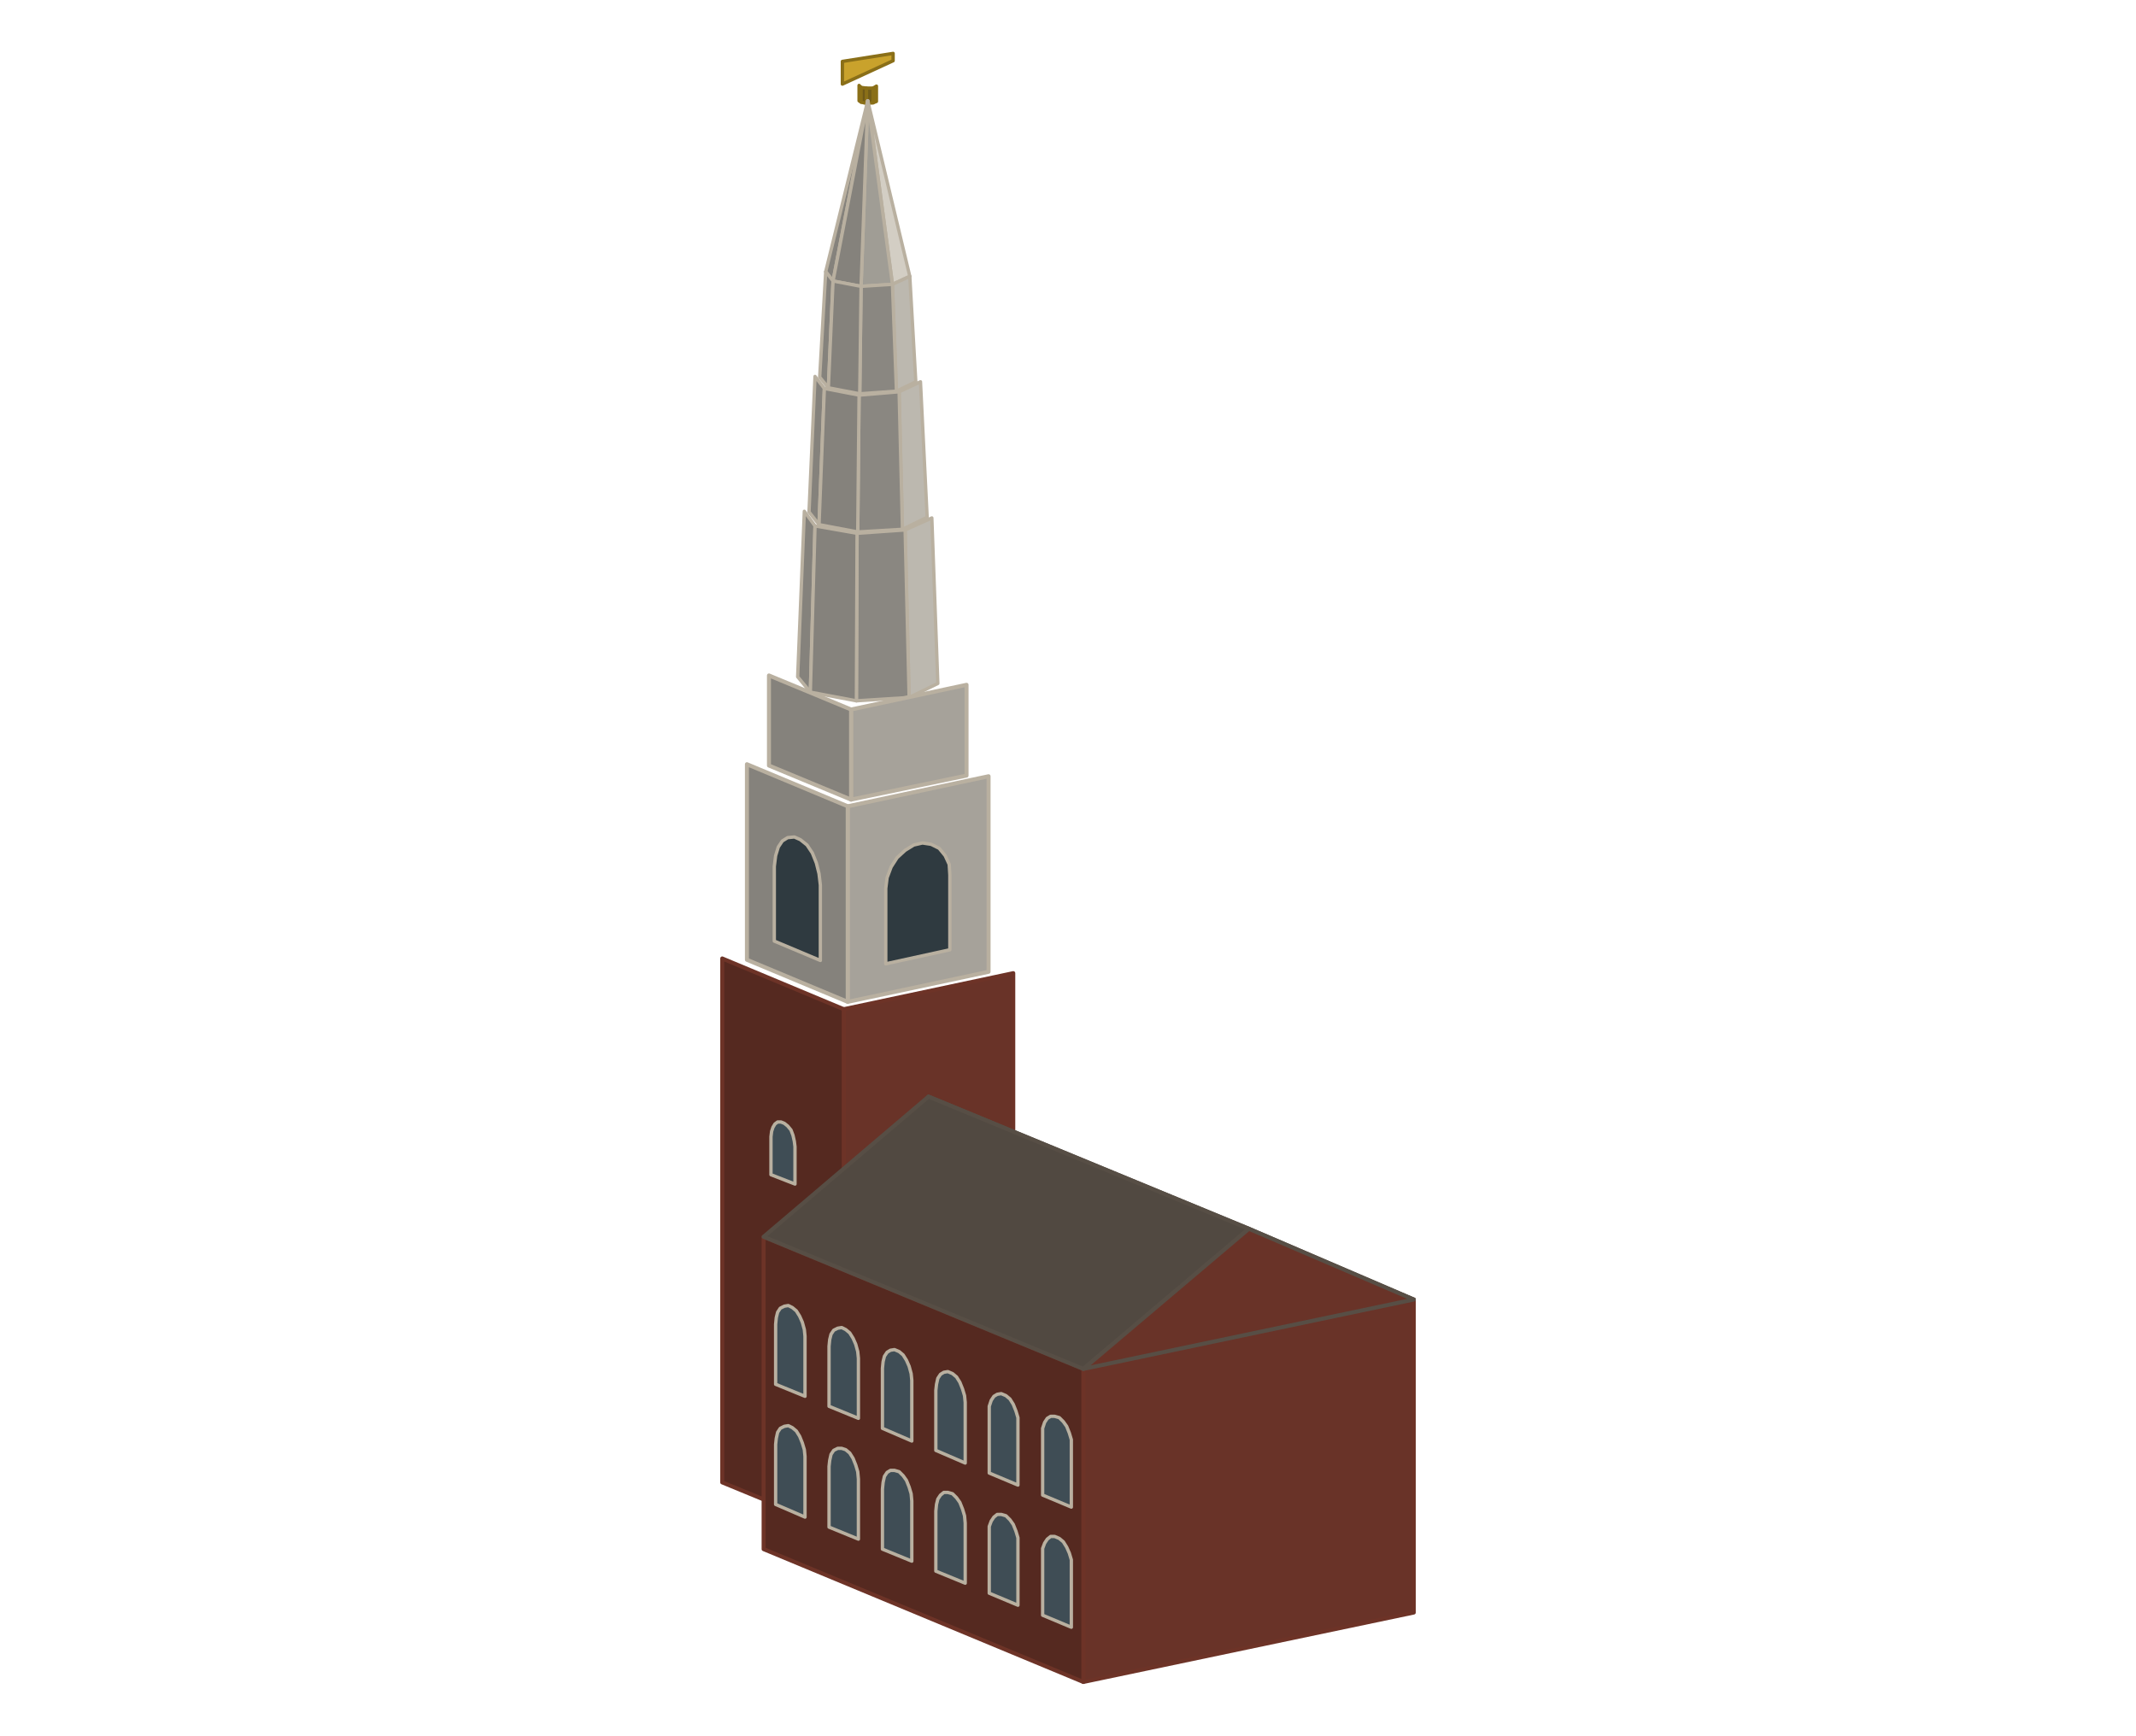
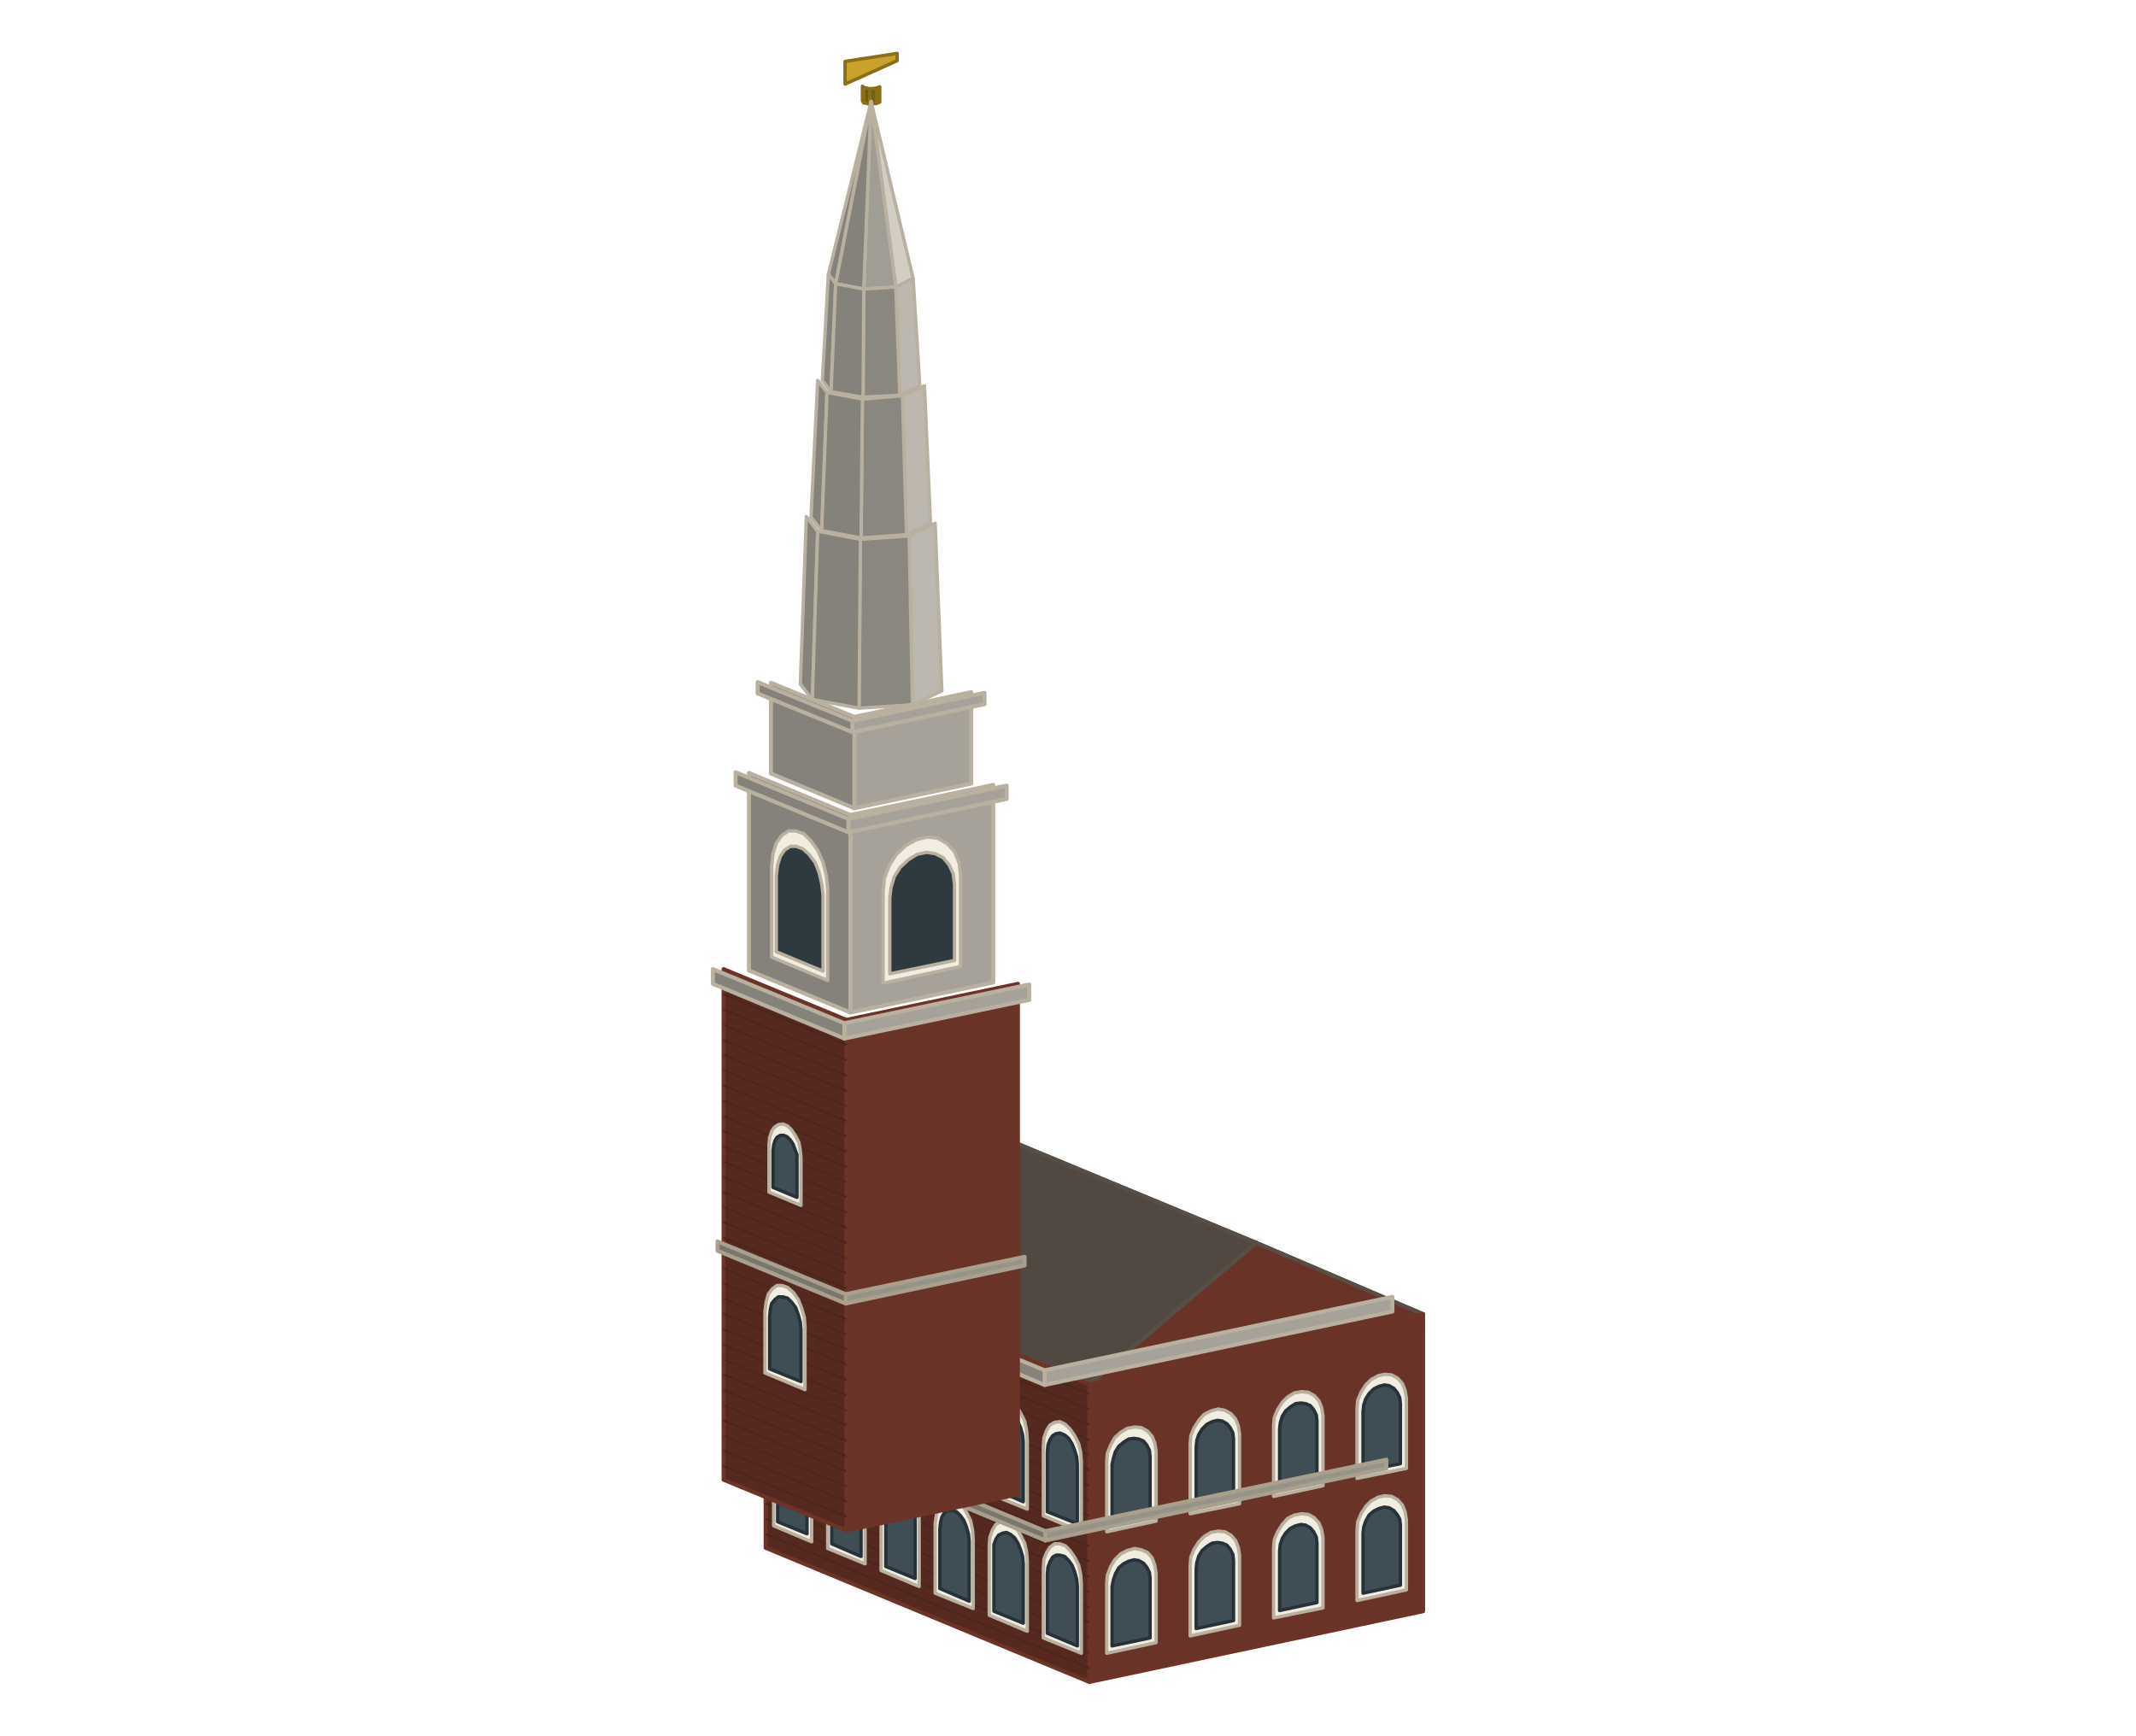
<svg xmlns="http://www.w3.org/2000/svg" viewBox="0 0 320 260" width="320" height="260" role="img">
-   <polygon points="129.0,15.3 128.7,15.1 128.7,12.8 129.0,13.1" fill="rgb(111,89,24)" stroke="#8a6f18" stroke-width="0.5" stroke-linejoin="round" />
-   <polygon points="131.3,15.2 130.8,15.4 130.8,13.2 131.3,12.9" fill="rgb(156,126,34)" stroke="#8a6f18" stroke-width="0.5" stroke-linejoin="round" />
-   <polygon points="130.8,15.4 129.8,15.5 129.8,13.2 130.8,13.2" fill="rgb(115,93,25)" stroke="#8a6f18" stroke-width="0.5" stroke-linejoin="round" />
-   <polygon points="129.8,15.5 129.0,15.3 129.0,13.1 129.8,13.2" fill="rgb(111,89,24)" stroke="#8a6f18" stroke-width="0.5" stroke-linejoin="round" />
-   <polygon points="124.8,42.1 123.7,40.7 130.0,15.1" fill="rgb(133,130,124)" stroke="#b9b0a0" stroke-width="0.5" stroke-linejoin="round" />
-   <polygon points="124.1,58.1 122.8,56.5 123.7,40.7 124.8,42.1" fill="rgb(133,130,124)" stroke="#b9b0a0" stroke-width="0.5" stroke-linejoin="round" />
-   <polygon points="136.3,41.4 133.7,42.6 130.0,15.1" fill="rgb(211,206,196)" stroke="#b9b0a0" stroke-width="0.5" stroke-linejoin="round" />
-   <polygon points="122.7,78.6 121.2,76.7 122.1,56.4 123.5,58.2" fill="rgb(133,130,124)" stroke="#b9b0a0" stroke-width="0.5" stroke-linejoin="round" />
-   <polygon points="137.2,57.2 134.3,58.6 133.7,42.6 136.3,41.4" fill="rgb(188,184,175)" stroke="#b9b0a0" stroke-width="0.5" stroke-linejoin="round" />
-   <polygon points="121.4,103.7 119.5,101.4 120.5,76.6 122.1,78.8" fill="rgb(133,130,124)" stroke="#b9b0a0" stroke-width="0.5" stroke-linejoin="round" />
-   <polygon points="133.7,42.6 129.0,42.9 130.0,15.1" fill="rgb(160,157,149)" stroke="#b9b0a0" stroke-width="0.5" stroke-linejoin="round" />
-   <polygon points="129.0,42.9 124.8,42.1 130.0,15.1" fill="rgb(133,130,124)" stroke="#b9b0a0" stroke-width="0.5" stroke-linejoin="round" />
-   <polygon points="134.3,58.6 128.8,59.0 129.0,42.9 133.7,42.6" fill="rgb(138,135,129)" stroke="#b9b0a0" stroke-width="0.5" stroke-linejoin="round" />
-   <polygon points="128.8,59.0 124.1,58.1 124.8,42.1 129.0,42.9" fill="rgb(133,130,124)" stroke="#b9b0a0" stroke-width="0.5" stroke-linejoin="round" />
-   <polygon points="138.9,77.5 135.2,79.3 134.7,58.7 137.9,57.2" fill="rgb(188,184,175)" stroke="#b9b0a0" stroke-width="0.5" stroke-linejoin="round" />
-   <polygon points="140.5,102.4 136.2,104.5 135.6,79.4 139.6,77.6" fill="rgb(188,184,175)" stroke="#b9b0a0" stroke-width="0.5" stroke-linejoin="round" />
-   <polygon points="135.2,79.3 128.5,79.7 128.7,59.2 134.7,58.7" fill="rgb(138,135,129)" stroke="#b9b0a0" stroke-width="0.5" stroke-linejoin="round" />
-   <polygon points="128.5,79.7 122.7,78.6 123.5,58.2 128.7,59.2" fill="rgb(133,130,124)" stroke="#b9b0a0" stroke-width="0.5" stroke-linejoin="round" />
-   <polygon points="136.2,104.5 128.3,105.0 128.4,79.9 135.6,79.4" fill="rgb(138,135,129)" stroke="#b9b0a0" stroke-width="0.5" stroke-linejoin="round" />
-   <polygon points="128.3,105.0 121.4,103.7 122.1,78.8 128.4,79.9" fill="rgb(133,130,124)" stroke="#b9b0a0" stroke-width="0.5" stroke-linejoin="round" />
-   <polygon points="144.8,116.2 127.5,119.8 127.5,106.3 144.8,102.6" fill="rgb(166,162,154)" stroke="#b9b0a0" stroke-width="0.6" stroke-linejoin="round" />
-   <polygon points="127.5,119.8 115.2,114.7 115.2,101.2 127.5,106.3" fill="rgb(133,130,124)" stroke="#b9b0a0" stroke-width="0.6" stroke-linejoin="round" />
-   <polygon points="148.1,145.6 127.0,150.1 127.0,120.8 148.1,116.3" fill="rgb(166,162,154)" stroke="#b9b0a0" stroke-width="0.6" stroke-linejoin="round" />
-   <polygon points="127.0,150.1 111.9,143.8 111.9,114.5 127.0,120.8" fill="rgb(133,130,124)" stroke="#b9b0a0" stroke-width="0.6" stroke-linejoin="round" />
-   <polygon points="132.7,144.4 132.7,133.1 132.7,133.1 132.9,131.5 133.5,129.9 134.4,128.5 135.6,127.4 136.9,126.6 138.2,126.3 139.5,126.5 140.7,127.1 141.6,128.2 142.2,129.5 142.3,131.1 142.3,142.3" fill="#2f3a40" stroke="#b9b0a0" stroke-width="0.5" stroke-linejoin="round" />
-   <polygon points="116.0,141.0 116.0,129.8 116.0,129.8 116.2,128.2 116.6,126.9 117.2,126.0 118.0,125.5 119.0,125.4 119.9,125.8 120.9,126.6 121.7,127.8 122.3,129.3 122.7,130.9 122.9,132.6 122.9,143.9" fill="#2f3a40" stroke="#b9b0a0" stroke-width="0.5" stroke-linejoin="round" />
-   <polygon points="151.8,224.2 126.4,229.6 126.4,151.2 151.8,145.8" fill="rgb(105,51,40)" stroke="#6d3327" stroke-width="0.6" stroke-linejoin="round" />
-   <polygon points="126.4,229.6 108.2,222.1 108.2,143.6 126.4,151.2" fill="rgb(85,41,32)" stroke="#6d3327" stroke-width="0.6" stroke-linejoin="round" />
-   <polygon points="115.0,202.8 115.0,194.9 115.0,194.9 115.1,193.9 115.3,193.0 115.8,192.3 116.3,192.0 117.0,191.9 117.6,192.2 118.3,192.8 118.8,193.6 119.2,194.6 119.5,195.7 119.6,196.8 119.6,204.7" fill="#3f4d55" stroke="#b9b0a0" stroke-width="0.5" stroke-linejoin="round" />
-   <polygon points="115.5,176.0 115.5,170.3 115.5,170.3 115.6,169.5 115.8,168.9 116.1,168.4 116.5,168.1 117.0,168.1 117.5,168.3 118.0,168.7 118.5,169.3 118.8,170.1 119.0,171.0 119.1,171.8 119.1,177.4" fill="#3f4d55" stroke="#b9b0a0" stroke-width="0.5" stroke-linejoin="round" />
-   <polygon points="211.8,194.7 163.8,174.8 139.1,164.3 187.1,184.1" fill="rgb(114,103,92)" stroke="#574e45" stroke-width="0.6" stroke-linejoin="round" />
-   <polygon points="211.8,241.6 162.3,252.0 162.3,205.1 211.8,194.7" fill="rgb(105,51,40)" stroke="#6d3327" stroke-width="0.6" stroke-linejoin="round" />
-   <polygon points="162.3,252.0 114.4,232.1 114.4,185.3 162.3,205.1" fill="rgb(85,41,32)" stroke="#6d3327" stroke-width="0.6" stroke-linejoin="round" />
-   <polygon points="114.4,185.3 162.3,205.1 187.1,184.1 139.1,164.3" fill="rgb(81,73,65)" stroke="#574e45" stroke-width="0.6" stroke-linejoin="round" />
-   <polygon points="162.3,205.1 211.8,194.7 187.1,184.1" fill="rgb(105,51,40)" stroke="#574e45" stroke-width="0.6" stroke-linejoin="round" />
-   <polygon points="116.2,225.4 116.2,216.4 116.2,216.4 116.3,215.5 116.5,214.6 116.9,214.0 117.5,213.7 118.1,213.6 118.7,213.9 119.3,214.4 119.8,215.2 120.2,216.2 120.5,217.2 120.6,218.2 120.6,227.3" fill="#3f4d55" stroke="#b9b0a0" stroke-width="0.5" stroke-linejoin="round" />
-   <polygon points="116.2,207.4 116.2,198.4 116.2,198.4 116.3,197.4 116.5,196.6 116.9,196.0 117.5,195.7 118.1,195.6 118.7,195.9 119.3,196.4 119.8,197.2 120.2,198.1 120.5,199.2 120.6,200.2 120.6,209.2" fill="#3f4d55" stroke="#b9b0a0" stroke-width="0.5" stroke-linejoin="round" />
-   <polygon points="124.2,228.8 124.2,219.7 124.2,219.7 124.3,218.8 124.5,217.9 124.9,217.3 125.5,217.0 126.1,217.0 126.7,217.2 127.3,217.7 127.8,218.5 128.2,219.5 128.5,220.5 128.6,221.6 128.6,230.6" fill="#3f4d55" stroke="#b9b0a0" stroke-width="0.5" stroke-linejoin="round" />
-   <polygon points="124.2,210.7 124.2,201.7 124.2,201.7 124.3,200.7 124.5,199.9 124.9,199.3 125.5,199.0 126.1,198.9 126.7,199.2 127.3,199.7 127.8,200.5 128.2,201.4 128.5,202.5 128.6,203.5 128.6,212.5" fill="#3f4d55" stroke="#b9b0a0" stroke-width="0.5" stroke-linejoin="round" />
-   <polygon points="132.2,232.1 132.2,223.1 132.2,223.1 132.3,222.1 132.5,221.2 132.9,220.6 133.4,220.3 134.0,220.3 134.7,220.5 135.3,221.1 135.8,221.8 136.2,222.8 136.5,223.8 136.6,224.9 136.6,233.9" fill="#3f4d55" stroke="#b9b0a0" stroke-width="0.5" stroke-linejoin="round" />
-   <polygon points="132.2,214.0 132.2,205.0 132.2,205.0 132.3,204.0 132.5,203.2 132.9,202.6 133.4,202.3 134.0,202.2 134.7,202.5 135.3,203.0 135.8,203.8 136.2,204.7 136.5,205.8 136.6,206.8 136.6,215.9" fill="#3f4d55" stroke="#b9b0a0" stroke-width="0.5" stroke-linejoin="round" />
-   <polygon points="140.2,235.4 140.2,226.4 140.2,226.4 140.3,225.4 140.5,224.6 140.9,224.0 141.4,223.6 142.0,223.6 142.7,223.8 143.3,224.4 143.8,225.1 144.2,226.1 144.5,227.1 144.6,228.2 144.6,237.2" fill="#3f4d55" stroke="#b9b0a0" stroke-width="0.5" stroke-linejoin="round" />
-   <polygon points="140.2,217.3 140.2,208.3 140.2,208.3 140.3,207.4 140.5,206.5 140.9,205.9 141.4,205.6 142.0,205.5 142.7,205.8 143.3,206.3 143.8,207.1 144.2,208.1 144.5,209.1 144.6,210.1 144.6,219.2" fill="#3f4d55" stroke="#b9b0a0" stroke-width="0.5" stroke-linejoin="round" />
-   <polygon points="148.2,238.7 148.2,229.7 148.2,229.7 148.2,228.7 148.5,227.9 148.9,227.3 149.4,226.9 150.0,226.9 150.7,227.1 151.3,227.7 151.8,228.4 152.2,229.4 152.5,230.4 152.5,231.5 152.5,240.5" fill="#3f4d55" stroke="#b9b0a0" stroke-width="0.5" stroke-linejoin="round" />
-   <polygon points="148.2,220.7 148.2,211.6 148.2,211.6 148.2,210.7 148.5,209.8 148.9,209.2 149.4,208.9 150.0,208.8 150.7,209.1 151.3,209.6 151.8,210.4 152.2,211.4 152.5,212.4 152.5,213.5 152.5,222.5" fill="#3f4d55" stroke="#b9b0a0" stroke-width="0.5" stroke-linejoin="round" />
-   <polygon points="156.2,242.0 156.2,233.0 156.2,233.0 156.2,232.0 156.5,231.2 156.9,230.6 157.4,230.2 158.0,230.2 158.7,230.5 159.3,231.0 159.8,231.8 160.2,232.7 160.5,233.7 160.5,234.8 160.5,243.8" fill="#3f4d55" stroke="#b9b0a0" stroke-width="0.5" stroke-linejoin="round" />
-   <polygon points="156.2,224.0 156.2,215.0 156.2,215.0 156.2,214.0 156.5,213.1 156.9,212.5 157.4,212.2 158.0,212.2 158.7,212.4 159.3,213.0 159.8,213.7 160.2,214.7 160.5,215.7 160.5,216.8 160.5,225.8" fill="#3f4d55" stroke="#b9b0a0" stroke-width="0.5" stroke-linejoin="round" />
-   <polygon points="126.2,12.6 133.8,9.1 133.8,8.0 126.2,9.2" fill="#c9a22c" stroke="#8a6f18" stroke-width="0.5" stroke-linejoin="round" />
+   <polygon points="129.4,15.4 129.2,15.1 129.2,12.9 129.4,13.1" fill="rgb(111,89,24)" stroke="#8a6f18" stroke-width="0.5" stroke-linejoin="round" />
+   <polygon points="131.8,15.3 131.3,15.5 131.3,13.2 131.8,13.0" fill="rgb(156,126,34)" stroke="#8a6f18" stroke-width="0.5" stroke-linejoin="round" />
+   <polygon points="131.3,15.5 130.3,15.6 130.3,13.3 131.3,13.2" fill="rgb(115,93,25)" stroke="#8a6f18" stroke-width="0.5" stroke-linejoin="round" />
+   <polygon points="130.3,15.6 129.4,15.4 129.4,13.1 130.3,13.3" fill="rgb(111,89,24)" stroke="#8a6f18" stroke-width="0.5" stroke-linejoin="round" />
+   <polygon points="125.2,42.5 124.1,41.1 130.5,15.2" fill="rgb(133,130,124)" stroke="#b9b0a0" stroke-width="0.5" stroke-linejoin="round" />
+   <polygon points="124.5,58.7 123.2,57.0 124.1,41.1 125.2,42.5" fill="rgb(133,130,124)" stroke="#b9b0a0" stroke-width="0.5" stroke-linejoin="round" />
+   <polygon points="136.8,41.7 134.2,43.0 130.5,15.2" fill="rgb(211,206,196)" stroke="#b9b0a0" stroke-width="0.5" stroke-linejoin="round" />
+   <polygon points="123.1,79.5 121.5,77.5 122.5,57.0 123.9,58.8" fill="rgb(133,130,124)" stroke="#b9b0a0" stroke-width="0.5" stroke-linejoin="round" />
+   <polygon points="137.8,57.8 134.8,59.2 134.2,43.0 136.8,41.7" fill="rgb(188,184,175)" stroke="#b9b0a0" stroke-width="0.5" stroke-linejoin="round" />
+   <polygon points="121.7,104.8 119.9,102.5 120.8,77.4 122.5,79.6" fill="rgb(133,130,124)" stroke="#b9b0a0" stroke-width="0.5" stroke-linejoin="round" />
+   <polygon points="134.2,43.0 129.4,43.3 130.5,15.2" fill="rgb(160,157,149)" stroke="#b9b0a0" stroke-width="0.5" stroke-linejoin="round" />
+   <polygon points="129.4,43.3 125.2,42.5 130.5,15.2" fill="rgb(133,130,124)" stroke="#b9b0a0" stroke-width="0.5" stroke-linejoin="round" />
+   <polygon points="134.8,59.2 129.3,59.5 129.4,43.3 134.2,43.0" fill="rgb(138,135,129)" stroke="#b9b0a0" stroke-width="0.5" stroke-linejoin="round" />
+   <polygon points="129.3,59.5 124.5,58.7 125.2,42.5 129.4,43.3" fill="rgb(133,130,124)" stroke="#b9b0a0" stroke-width="0.5" stroke-linejoin="round" />
+   <polygon points="139.4,78.4 135.8,80.1 135.2,59.3 138.5,57.8" fill="rgb(188,184,175)" stroke="#b9b0a0" stroke-width="0.5" stroke-linejoin="round" />
+   <polygon points="141.1,103.5 136.7,105.6 136.2,80.3 140.1,78.4" fill="rgb(188,184,175)" stroke="#b9b0a0" stroke-width="0.5" stroke-linejoin="round" />
+   <polygon points="135.8,80.1 129.0,80.6 129.2,59.8 135.2,59.3" fill="rgb(138,135,129)" stroke="#b9b0a0" stroke-width="0.5" stroke-linejoin="round" />
+   <polygon points="129.0,80.6 123.1,79.5 123.9,58.8 129.2,59.8" fill="rgb(133,130,124)" stroke="#b9b0a0" stroke-width="0.5" stroke-linejoin="round" />
+   <polygon points="136.7,105.6 128.7,106.1 128.9,80.8 136.2,80.3" fill="rgb(138,135,129)" stroke="#b9b0a0" stroke-width="0.5" stroke-linejoin="round" />
+   <polygon points="128.7,106.1 121.7,104.8 122.5,79.6 128.9,80.8" fill="rgb(133,130,124)" stroke="#b9b0a0" stroke-width="0.5" stroke-linejoin="round" />
+   <polygon points="213.2,196.9 164.7,176.8 139.7,166.1 188.2,186.2" fill="rgb(114,103,92)" stroke="#574e45" stroke-width="0.6" stroke-linejoin="round" />
+   <polygon points="114.7,187.3 163.2,207.4 188.2,186.2 139.7,166.1" fill="rgb(81,73,65)" stroke="#574e45" stroke-width="0.6" stroke-linejoin="round" />
+   <polygon points="163.2,207.4 213.2,196.9 188.2,186.2" fill="rgb(105,51,40)" stroke="#574e45" stroke-width="0.6" stroke-linejoin="round" />
+   <polygon points="213.2,241.4 163.2,252.0 163.2,207.4 213.2,196.9" fill="rgb(105,51,40)" stroke="#6d3327" stroke-width="0.6" stroke-linejoin="round" />
+   <polygon points="163.2,252.0 114.7,231.9 114.7,187.3 163.2,207.4" fill="rgb(85,41,32)" stroke="#6d3327" stroke-width="0.6" stroke-linejoin="round" />
+   <polygon points="114.7,230.0 163.2,250.1 163.2,249.8 114.7,229.7" fill="rgb(75,36,26)" stroke-linejoin="round" />
+   <polygon points="114.7,227.7 163.2,247.8 163.2,247.5 114.7,227.4" fill="rgb(75,36,26)" stroke-linejoin="round" />
+   <polygon points="114.7,225.4 163.2,245.5 163.2,245.2 114.7,225.1" fill="rgb(75,36,26)" stroke-linejoin="round" />
+   <polygon points="114.7,223.1 163.2,243.2 163.2,242.9 114.7,222.8" fill="rgb(75,36,26)" stroke-linejoin="round" />
+   <polygon points="114.7,220.8 163.2,240.9 163.2,240.7 114.7,220.6" fill="rgb(75,36,26)" stroke-linejoin="round" />
+   <polygon points="114.7,218.6 163.2,238.7 163.2,238.4 114.7,218.3" fill="rgb(75,36,26)" stroke-linejoin="round" />
+   <polygon points="114.7,216.3 163.2,236.4 163.2,236.1 114.7,216.0" fill="rgb(75,36,26)" stroke-linejoin="round" />
+   <polygon points="114.7,214.0 163.2,234.1 163.2,233.8 114.7,213.7" fill="rgb(75,36,26)" stroke-linejoin="round" />
+   <polygon points="114.7,211.7 163.2,231.8 163.2,231.5 114.7,211.4" fill="rgb(75,36,26)" stroke-linejoin="round" />
+   <polygon points="114.7,209.4 163.2,229.5 163.2,229.3 114.7,209.2" fill="rgb(75,36,26)" stroke-linejoin="round" />
+   <polygon points="114.7,207.2 163.2,227.3 163.2,227.0 114.7,206.9" fill="rgb(75,36,26)" stroke-linejoin="round" />
+   <polygon points="114.7,204.9 163.2,225.0 163.2,224.7 114.7,204.6" fill="rgb(75,36,26)" stroke-linejoin="round" />
+   <polygon points="114.7,202.6 163.2,222.7 163.2,222.4 114.7,202.3" fill="rgb(75,36,26)" stroke-linejoin="round" />
+   <polygon points="114.7,200.3 163.2,220.4 163.2,220.1 114.7,200.0" fill="rgb(75,36,26)" stroke-linejoin="round" />
+   <polygon points="114.7,198.0 163.2,218.1 163.2,217.9 114.7,197.8" fill="rgb(75,36,26)" stroke-linejoin="round" />
+   <polygon points="114.7,195.8 163.2,215.9 163.2,215.6 114.7,195.5" fill="rgb(75,36,26)" stroke-linejoin="round" />
+   <polygon points="114.7,193.5 163.2,213.6 163.2,213.3 114.7,193.2" fill="rgb(75,36,26)" stroke-linejoin="round" />
+   <polygon points="114.7,191.2 163.2,211.3 163.2,211.0 114.7,190.9" fill="rgb(75,36,26)" stroke-linejoin="round" />
+   <polygon points="114.7,188.9 163.2,209.0 163.2,208.7 114.7,188.6" fill="rgb(75,36,26)" stroke-linejoin="round" />
+   <polygon points="165.8,247.7 165.8,237.2 165.8,237.2 165.9,236.0 166.4,234.7 167.0,233.7 167.9,232.8 168.9,232.3 170.0,232.0 171.0,232.2 171.9,232.6 172.6,233.4 173.0,234.5 173.2,235.7 173.2,246.1" fill="#f2ede1" stroke="#b9b0a0" stroke-width="0.5" stroke-linejoin="round" />
+   <polygon points="165.8,229.5 165.8,219.0 165.8,219.0 165.9,217.7 166.4,216.5 167.0,215.4 167.9,214.6 168.9,214.0 170.0,213.8 171.0,213.9 171.9,214.4 172.6,215.2 173.0,216.2 173.2,217.4 173.2,227.9" fill="#f2ede1" stroke="#b9b0a0" stroke-width="0.5" stroke-linejoin="round" />
+   <polygon points="178.3,245.1 178.3,234.6 178.3,234.6 178.4,233.3 178.9,232.1 179.6,231.0 180.4,230.2 181.4,229.6 182.5,229.4 183.5,229.5 184.4,230.0 185.1,230.8 185.5,231.8 185.7,233.0 185.7,243.5" fill="#f2ede1" stroke="#b9b0a0" stroke-width="0.5" stroke-linejoin="round" />
+   <polygon points="178.3,226.8 178.3,216.3 178.3,216.3 178.4,215.1 178.9,213.9 179.6,212.8 180.4,211.9 181.4,211.4 182.5,211.1 183.5,211.3 184.4,211.8 185.1,212.6 185.5,213.6 185.7,214.8 185.7,225.3" fill="#f2ede1" stroke="#b9b0a0" stroke-width="0.5" stroke-linejoin="round" />
+   <polygon points="190.8,242.4 190.8,231.9 190.8,231.9 190.9,230.7 191.4,229.5 192.1,228.4 192.9,227.5 193.9,227.0 195.0,226.8 196.0,226.9 196.9,227.4 197.6,228.2 198.0,229.2 198.2,230.4 198.2,240.9" fill="#f2ede1" stroke="#b9b0a0" stroke-width="0.5" stroke-linejoin="round" />
+   <polygon points="190.8,224.2 190.8,213.7 190.8,213.7 190.9,212.4 191.4,211.2 192.1,210.1 192.9,209.3 193.9,208.7 195.0,208.5 196.0,208.6 196.9,209.1 197.6,209.9 198.0,210.9 198.2,212.1 198.2,222.6" fill="#f2ede1" stroke="#b9b0a0" stroke-width="0.5" stroke-linejoin="round" />
+   <polygon points="203.3,239.8 203.3,229.3 203.3,229.3 203.4,228.0 203.9,226.8 204.6,225.7 205.4,224.9 206.5,224.3 207.5,224.1 208.5,224.2 209.4,224.7 210.1,225.5 210.5,226.5 210.7,227.7 210.7,238.2" fill="#f2ede1" stroke="#b9b0a0" stroke-width="0.5" stroke-linejoin="round" />
+   <polygon points="203.3,221.5 203.3,211.0 203.3,211.0 203.4,209.8 203.9,208.6 204.6,207.5 205.4,206.7 206.5,206.1 207.5,205.9 208.5,206.0 209.4,206.5 210.1,207.3 210.5,208.3 210.7,209.5 210.7,220.0" fill="#f2ede1" stroke="#b9b0a0" stroke-width="0.5" stroke-linejoin="round" />
+   <polygon points="166.6,246.6 166.6,237.7 166.6,237.7 166.8,236.7 167.1,235.8 167.6,234.9 168.3,234.3 169.1,233.9 169.9,233.7 170.6,233.8 171.3,234.2 171.8,234.8 172.2,235.6 172.3,236.5 172.3,245.4" fill="#3f4d55" stroke="#26313a" stroke-width="0.5" stroke-linejoin="round" />
+   <polygon points="166.6,228.4 166.6,219.4 166.6,219.4 166.8,218.5 167.1,217.5 167.6,216.7 168.3,216.1 169.1,215.6 169.9,215.5 170.6,215.6 171.3,215.9 171.8,216.5 172.2,217.3 172.3,218.2 172.3,227.2" fill="#3f4d55" stroke="#26313a" stroke-width="0.5" stroke-linejoin="round" />
+   <polygon points="179.2,244.0 179.2,235.0 179.2,235.0 179.3,234.1 179.6,233.1 180.1,232.3 180.8,231.7 181.6,231.2 182.4,231.1 183.1,231.2 183.8,231.5 184.3,232.1 184.7,232.9 184.8,233.8 184.8,242.8" fill="#3f4d55" stroke="#26313a" stroke-width="0.5" stroke-linejoin="round" />
+   <polygon points="179.2,225.7 179.2,216.8 179.2,216.8 179.3,215.8 179.6,214.9 180.1,214.1 180.8,213.4 181.6,213.0 182.4,212.8 183.1,212.9 183.8,213.3 184.3,213.9 184.7,214.7 184.8,215.6 184.8,224.5" fill="#3f4d55" stroke="#26313a" stroke-width="0.5" stroke-linejoin="round" />
+   <polygon points="191.7,241.3 191.7,232.4 191.7,232.4 191.8,231.4 192.1,230.5 192.6,229.7 193.3,229.0 194.1,228.6 194.9,228.4 195.6,228.5 196.3,228.9 196.8,229.5 197.2,230.3 197.3,231.2 197.3,240.1" fill="#3f4d55" stroke="#26313a" stroke-width="0.5" stroke-linejoin="round" />
+   <polygon points="191.7,223.1 191.7,214.1 191.7,214.1 191.8,213.2 192.1,212.2 192.6,211.4 193.3,210.8 194.1,210.3 194.9,210.2 195.6,210.3 196.3,210.6 196.8,211.2 197.2,212.0 197.3,212.9 197.3,221.9" fill="#3f4d55" stroke="#26313a" stroke-width="0.5" stroke-linejoin="round" />
+   <polygon points="204.2,238.7 204.2,229.7 204.2,229.7 204.3,228.8 204.6,227.9 205.1,227.0 205.8,226.4 206.6,226.0 207.4,225.8 208.1,225.9 208.8,226.3 209.3,226.9 209.7,227.6 209.8,228.5 209.8,237.5" fill="#3f4d55" stroke="#26313a" stroke-width="0.5" stroke-linejoin="round" />
+   <polygon points="204.2,220.4 204.2,211.5 204.2,211.5 204.3,210.5 204.6,209.6 205.1,208.8 205.8,208.1 206.6,207.7 207.4,207.5 208.1,207.6 208.8,208.0 209.3,208.6 209.7,209.4 209.8,210.3 209.8,219.3" fill="#3f4d55" stroke="#26313a" stroke-width="0.5" stroke-linejoin="round" />
+   <polygon points="115.9,228.6 115.9,218.2 115.9,218.2 116.0,216.9 116.3,215.8 116.9,215.0 117.5,214.6 118.3,214.5 119.1,214.9 119.9,215.6 120.6,216.6 121.1,217.8 121.4,219.1 121.6,220.5 121.6,231.0" fill="#f2ede1" stroke="#b9b0a0" stroke-width="0.5" stroke-linejoin="round" />
+   <polygon points="115.9,210.4 115.9,199.9 115.9,199.9 116.0,198.6 116.3,197.6 116.9,196.8 117.5,196.3 118.3,196.3 119.1,196.6 119.9,197.3 120.6,198.3 121.1,199.5 121.4,200.9 121.6,202.3 121.6,212.8" fill="#f2ede1" stroke="#b9b0a0" stroke-width="0.5" stroke-linejoin="round" />
+   <polygon points="124.0,232.0 124.0,221.5 124.0,221.5 124.1,220.2 124.4,219.2 124.9,218.4 125.6,217.9 126.4,217.9 127.2,218.2 128.0,218.9 128.7,219.9 129.2,221.1 129.5,222.5 129.6,223.9 129.6,234.3" fill="#f2ede1" stroke="#b9b0a0" stroke-width="0.5" stroke-linejoin="round" />
+   <polygon points="124.0,213.7 124.0,203.3 124.0,203.3 124.1,202.0 124.4,200.9 124.9,200.1 125.6,199.7 126.4,199.6 127.2,200.0 128.0,200.7 128.7,201.7 129.2,202.9 129.5,204.2 129.6,205.6 129.6,216.1" fill="#f2ede1" stroke="#b9b0a0" stroke-width="0.5" stroke-linejoin="round" />
+   <polygon points="132.0,235.3 132.0,224.9 132.0,224.9 132.2,223.6 132.5,222.5 133.0,221.7 133.7,221.3 134.5,221.2 135.3,221.6 136.1,222.3 136.8,223.3 137.3,224.5 137.6,225.8 137.7,227.2 137.7,237.7" fill="#f2ede1" stroke="#b9b0a0" stroke-width="0.5" stroke-linejoin="round" />
+   <polygon points="132.0,217.1 132.0,206.6 132.0,206.6 132.2,205.3 132.5,204.3 133.0,203.5 133.7,203.0 134.5,203.0 135.3,203.3 136.1,204.0 136.8,205.0 137.3,206.2 137.6,207.6 137.7,209.0 137.7,219.5" fill="#f2ede1" stroke="#b9b0a0" stroke-width="0.5" stroke-linejoin="round" />
+   <polygon points="140.1,238.7 140.1,228.2 140.1,228.2 140.3,226.9 140.6,225.9 141.1,225.1 141.8,224.6 142.6,224.6 143.4,224.9 144.2,225.6 144.8,226.6 145.4,227.8 145.7,229.2 145.8,230.6 145.8,241.0" fill="#f2ede1" stroke="#b9b0a0" stroke-width="0.5" stroke-linejoin="round" />
+   <polygon points="140.1,220.4 140.1,210.0 140.1,210.0 140.3,208.7 140.6,207.6 141.1,206.8 141.8,206.4 142.6,206.3 143.4,206.7 144.2,207.4 144.8,208.4 145.4,209.6 145.7,210.9 145.8,212.3 145.8,222.8" fill="#f2ede1" stroke="#b9b0a0" stroke-width="0.5" stroke-linejoin="round" />
+   <polygon points="148.2,242.0 148.2,231.5 148.2,231.5 148.3,230.3 148.7,229.2 149.2,228.4 149.9,228.0 150.7,227.9 151.5,228.3 152.3,229.0 152.9,230.0 153.5,231.2 153.8,232.5 153.9,233.9 153.9,244.4" fill="#f2ede1" stroke="#b9b0a0" stroke-width="0.5" stroke-linejoin="round" />
+   <polygon points="148.2,223.8 148.2,213.3 148.2,213.3 148.3,212.0 148.7,211.0 149.2,210.2 149.9,209.7 150.7,209.7 151.5,210.0 152.3,210.7 152.9,211.7 153.5,212.9 153.8,214.3 153.9,215.7 153.9,226.1" fill="#f2ede1" stroke="#b9b0a0" stroke-width="0.5" stroke-linejoin="round" />
+   <polygon points="156.3,245.4 156.3,234.9 156.3,234.9 156.4,233.6 156.8,232.6 157.3,231.8 158.0,231.3 158.8,231.3 159.6,231.6 160.3,232.3 161.0,233.3 161.6,234.5 161.9,235.9 162.0,237.3 162.0,247.7" fill="#f2ede1" stroke="#b9b0a0" stroke-width="0.5" stroke-linejoin="round" />
+   <polygon points="156.3,227.1 156.3,216.7 156.3,216.7 156.4,215.4 156.8,214.3 157.3,213.5 158.0,213.1 158.8,213.0 159.6,213.4 160.3,214.1 161.0,215.1 161.6,216.3 161.9,217.6 162.0,219.0 162.0,229.5" fill="#f2ede1" stroke="#b9b0a0" stroke-width="0.5" stroke-linejoin="round" />
+   <polygon points="116.5,228.0 116.5,219.0 116.5,219.0 116.6,218.0 116.8,217.2 117.3,216.6 117.8,216.3 118.4,216.2 119.0,216.5 119.6,217.0 120.2,217.8 120.6,218.8 120.8,219.8 120.9,220.9 120.9,229.8" fill="#3f4d55" stroke="#26313a" stroke-width="0.5" stroke-linejoin="round" />
+   <polygon points="116.5,209.7 116.5,200.8 116.5,200.8 116.6,199.8 116.8,199.0 117.3,198.4 117.8,198.0 118.4,198.0 119.0,198.2 119.6,198.8 120.2,199.6 120.6,200.5 120.8,201.6 120.9,202.6 120.9,211.6" fill="#3f4d55" stroke="#26313a" stroke-width="0.5" stroke-linejoin="round" />
+   <polygon points="124.6,231.3 124.6,222.4 124.6,222.4 124.7,221.4 124.9,220.6 125.3,219.9 125.9,219.6 126.5,219.6 127.1,219.8 127.7,220.4 128.3,221.1 128.7,222.1 128.9,223.2 129.0,224.2 129.0,233.2" fill="#3f4d55" stroke="#26313a" stroke-width="0.5" stroke-linejoin="round" />
+   <polygon points="124.6,213.1 124.6,204.1 124.6,204.1 124.7,203.2 124.9,202.3 125.3,201.7 125.9,201.4 126.5,201.3 127.1,201.6 127.7,202.1 128.3,202.9 128.7,203.9 128.9,204.9 129.0,206.0 129.0,214.9" fill="#3f4d55" stroke="#26313a" stroke-width="0.5" stroke-linejoin="round" />
+   <polygon points="132.7,234.7 132.7,225.7 132.7,225.7 132.8,224.7 133.0,223.9 133.4,223.3 134.0,223.0 134.6,222.9 135.2,223.2 135.8,223.7 136.3,224.5 136.8,225.5 137.0,226.5 137.1,227.6 137.1,236.5" fill="#3f4d55" stroke="#26313a" stroke-width="0.5" stroke-linejoin="round" />
+   <polygon points="132.7,216.4 132.7,207.5 132.7,207.5 132.8,206.5 133.0,205.7 133.4,205.1 134.0,204.7 134.6,204.7 135.2,204.9 135.8,205.5 136.3,206.3 136.8,207.2 137.0,208.3 137.1,209.3 137.1,218.3" fill="#3f4d55" stroke="#26313a" stroke-width="0.5" stroke-linejoin="round" />
+   <polygon points="140.8,238.0 140.8,229.1 140.8,229.1 140.9,228.1 141.1,227.3 141.5,226.6 142.1,226.3 142.7,226.3 143.3,226.5 143.9,227.1 144.4,227.8 144.8,228.8 145.1,229.9 145.2,230.9 145.2,239.9" fill="#3f4d55" stroke="#26313a" stroke-width="0.5" stroke-linejoin="round" />
+   <polygon points="140.8,219.8 140.8,210.8 140.8,210.8 140.9,209.9 141.1,209.0 141.5,208.4 142.1,208.1 142.7,208.0 143.3,208.3 143.9,208.8 144.4,209.6 144.8,210.6 145.1,211.6 145.2,212.7 145.2,221.6" fill="#3f4d55" stroke="#26313a" stroke-width="0.5" stroke-linejoin="round" />
+   <polygon points="148.9,241.4 148.9,232.4 148.9,232.4 148.9,231.4 149.2,230.6 149.6,230.0 150.2,229.7 150.8,229.6 151.4,229.9 152.0,230.4 152.5,231.2 152.9,232.2 153.2,233.2 153.3,234.3 153.3,243.2" fill="#3f4d55" stroke="#26313a" stroke-width="0.5" stroke-linejoin="round" />
+   <polygon points="148.9,223.1 148.9,214.2 148.9,214.2 148.9,213.2 149.2,212.4 149.6,211.8 150.2,211.4 150.8,211.4 151.4,211.6 152.0,212.2 152.5,213.0 152.9,213.9 153.2,215.0 153.3,216.0 153.3,225.0" fill="#3f4d55" stroke="#26313a" stroke-width="0.5" stroke-linejoin="round" />
+   <polygon points="156.9,244.7 156.9,235.8 156.9,235.8 157.0,234.8 157.3,234.0 157.7,233.3 158.2,233.0 158.8,233.0 159.5,233.2 160.1,233.8 160.6,234.5 161.0,235.5 161.3,236.6 161.4,237.6 161.4,246.6" fill="#3f4d55" stroke="#26313a" stroke-width="0.5" stroke-linejoin="round" />
+   <polygon points="156.9,226.5 156.9,217.5 156.9,217.5 157.0,216.5 157.3,215.7 157.7,215.1 158.2,214.8 158.8,214.7 159.5,215.0 160.1,215.5 160.6,216.3 161.0,217.3 161.3,218.3 161.4,219.4 161.4,228.3" fill="#3f4d55" stroke="#26313a" stroke-width="0.5" stroke-linejoin="round" />
+   <polygon points="207.7,220.0 156.6,230.8 156.6,229.4 207.7,218.7" fill="rgb(152,147,136)" stroke="#a8a08d" stroke-width="0.6" stroke-linejoin="round" />
+   <polygon points="156.6,230.8 120.2,215.7 120.2,214.3 156.6,229.4" fill="rgb(122,118,109)" stroke="#a8a08d" stroke-width="0.6" stroke-linejoin="round" />
+   <polygon points="208.6,196.5 156.5,207.5 156.5,205.3 208.6,194.3" fill="rgb(166,162,154)" stroke="#b9b0a0" stroke-width="0.6" stroke-linejoin="round" />
+   <polygon points="156.5,207.5 119.3,192.1 119.3,189.9 156.5,205.3" fill="rgb(133,130,124)" stroke="#b9b0a0" stroke-width="0.6" stroke-linejoin="round" />
+   <polygon points="152.5,223.9 126.8,229.3 126.8,152.8 152.5,147.4" fill="rgb(105,51,40)" stroke="#6d3327" stroke-width="0.6" stroke-linejoin="round" />
+   <polygon points="126.8,229.3 108.4,221.7 108.4,145.2 126.8,152.8" fill="rgb(85,41,32)" stroke="#6d3327" stroke-width="0.6" stroke-linejoin="round" />
+   <polygon points="108.4,219.8 126.8,227.4 126.8,227.1 108.4,219.5" fill="rgb(75,36,26)" stroke-linejoin="round" />
+   <polygon points="108.4,217.5 126.8,225.1 126.8,224.8 108.4,217.2" fill="rgb(75,36,26)" stroke-linejoin="round" />
+   <polygon points="108.4,215.2 126.8,222.8 126.8,222.6 108.4,215.0" fill="rgb(75,36,26)" stroke-linejoin="round" />
+   <polygon points="108.4,213.0 126.8,220.6 126.8,220.3 108.4,212.7" fill="rgb(75,36,26)" stroke-linejoin="round" />
+   <polygon points="108.4,210.7 126.8,218.3 126.8,218.0 108.4,210.4" fill="rgb(75,36,26)" stroke-linejoin="round" />
+   <polygon points="108.4,208.4 126.8,216.0 126.8,215.7 108.4,208.1" fill="rgb(75,36,26)" stroke-linejoin="round" />
+   <polygon points="108.4,206.1 126.8,213.7 126.8,213.4 108.4,205.8" fill="rgb(75,36,26)" stroke-linejoin="round" />
+   <polygon points="108.4,203.8 126.8,211.4 126.8,211.2 108.4,203.6" fill="rgb(75,36,26)" stroke-linejoin="round" />
+   <polygon points="108.4,201.6 126.8,209.2 126.8,208.9 108.4,201.3" fill="rgb(75,36,26)" stroke-linejoin="round" />
+   <polygon points="108.4,199.3 126.8,206.9 126.8,206.6 108.4,199.0" fill="rgb(75,36,26)" stroke-linejoin="round" />
+   <polygon points="108.4,197.0 126.8,204.6 126.8,204.3 108.4,196.7" fill="rgb(75,36,26)" stroke-linejoin="round" />
+   <polygon points="108.4,194.7 126.8,202.3 126.8,202.0 108.4,194.4" fill="rgb(75,36,26)" stroke-linejoin="round" />
+   <polygon points="108.4,192.4 126.8,200.0 126.8,199.8 108.4,192.2" fill="rgb(75,36,26)" stroke-linejoin="round" />
+   <polygon points="108.4,190.2 126.8,197.8 126.8,197.5 108.4,189.9" fill="rgb(75,36,26)" stroke-linejoin="round" />
+   <polygon points="108.4,187.9 126.8,195.5 126.8,195.2 108.4,187.6" fill="rgb(75,36,26)" stroke-linejoin="round" />
+   <polygon points="108.4,185.6 126.8,193.2 126.8,192.9 108.4,185.3" fill="rgb(75,36,26)" stroke-linejoin="round" />
+   <polygon points="108.4,183.3 126.8,190.9 126.8,190.6 108.4,183.0" fill="rgb(75,36,26)" stroke-linejoin="round" />
+   <polygon points="108.4,181.0 126.8,188.6 126.8,188.4 108.4,180.7" fill="rgb(75,36,26)" stroke-linejoin="round" />
+   <polygon points="108.4,178.8 126.8,186.4 126.8,186.1 108.4,178.5" fill="rgb(75,36,26)" stroke-linejoin="round" />
+   <polygon points="108.4,176.5 126.8,184.1 126.8,183.8 108.4,176.2" fill="rgb(75,36,26)" stroke-linejoin="round" />
+   <polygon points="108.4,174.2 126.8,181.8 126.8,181.5 108.4,173.9" fill="rgb(75,36,26)" stroke-linejoin="round" />
+   <polygon points="108.4,171.9 126.8,179.5 126.8,179.2 108.4,171.6" fill="rgb(75,36,26)" stroke-linejoin="round" />
+   <polygon points="108.4,169.6 126.8,177.2 126.8,177.0 108.4,169.3" fill="rgb(75,36,26)" stroke-linejoin="round" />
+   <polygon points="108.4,167.4 126.8,175.0 126.8,174.7 108.4,167.1" fill="rgb(75,36,26)" stroke-linejoin="round" />
+   <polygon points="108.4,165.1 126.8,172.7 126.8,172.4 108.4,164.8" fill="rgb(75,36,26)" stroke-linejoin="round" />
+   <polygon points="108.4,162.8 126.8,170.4 126.8,170.1 108.4,162.5" fill="rgb(75,36,26)" stroke-linejoin="round" />
+   <polygon points="108.4,160.5 126.8,168.1 126.8,167.8 108.4,160.2" fill="rgb(75,36,26)" stroke-linejoin="round" />
+   <polygon points="108.4,158.2 126.8,165.8 126.8,165.6 108.4,157.9" fill="rgb(75,36,26)" stroke-linejoin="round" />
+   <polygon points="108.4,156.0 126.8,163.6 126.8,163.3 108.4,155.7" fill="rgb(75,36,26)" stroke-linejoin="round" />
+   <polygon points="108.4,153.7 126.8,161.3 126.8,161.0 108.4,153.4" fill="rgb(75,36,26)" stroke-linejoin="round" />
+   <polygon points="108.4,151.4 126.8,159.0 126.8,158.7 108.4,151.1" fill="rgb(75,36,26)" stroke-linejoin="round" />
+   <polygon points="108.4,149.1 126.8,156.7 126.8,156.4 108.4,148.8" fill="rgb(75,36,26)" stroke-linejoin="round" />
+   <polygon points="114.6,205.7 114.6,196.4 114.6,196.4 114.8,195.0 115.1,193.9 115.7,193.1 116.4,192.6 117.2,192.6 118.0,192.9 118.9,193.7 119.6,194.7 120.1,196.0 120.5,197.4 120.6,198.8 120.6,208.2" fill="#f2ede1" stroke="#b9b0a0" stroke-width="0.5" stroke-linejoin="round" />
+   <polygon points="115.2,178.6 115.2,171.5 115.2,171.5 115.3,170.4 115.6,169.5 116.0,168.9 116.6,168.5 117.3,168.4 118.0,168.7 118.6,169.3 119.2,170.2 119.7,171.2 119.9,172.4 120.0,173.5 120.0,180.6" fill="#f2ede1" stroke="#b9b0a0" stroke-width="0.5" stroke-linejoin="round" />
+   <polygon points="115.3,205.1 115.3,197.3 115.3,197.3 115.4,196.2 115.6,195.3 116.1,194.7 116.6,194.3 117.3,194.3 118.0,194.5 118.6,195.1 119.2,195.9 119.6,197.0 119.9,198.1 120.0,199.2 120.0,207.0" fill="#3f4d55" stroke="#26313a" stroke-width="0.5" stroke-linejoin="round" />
+   <polygon points="115.8,177.9 115.8,172.4 115.8,172.4 115.9,171.6 116.1,170.9 116.4,170.4 116.9,170.1 117.4,170.1 117.9,170.3 118.4,170.8 118.8,171.4 119.1,172.2 119.4,173.0 119.4,173.9 119.4,179.4" fill="#3f4d55" stroke="#26313a" stroke-width="0.5" stroke-linejoin="round" />
+   <polygon points="153.5,189.6 126.7,195.3 126.7,193.9 153.5,188.3" fill="rgb(152,147,136)" stroke="#a8a08d" stroke-width="0.6" stroke-linejoin="round" />
+   <polygon points="126.7,195.3 107.5,187.4 107.5,186.0 126.7,193.9" fill="rgb(122,118,109)" stroke="#a8a08d" stroke-width="0.6" stroke-linejoin="round" />
+   <polygon points="154.2,149.8 126.5,155.6 126.5,153.3 154.2,147.5" fill="rgb(166,162,154)" stroke="#b9b0a0" stroke-width="0.6" stroke-linejoin="round" />
+   <polygon points="126.5,155.6 106.8,147.4 106.8,145.2 126.5,153.3" fill="rgb(133,130,124)" stroke="#b9b0a0" stroke-width="0.6" stroke-linejoin="round" />
+   <polygon points="148.8,147.2 127.4,151.7 127.4,122.1 148.8,117.6" fill="rgb(166,162,154)" stroke="#b9b0a0" stroke-width="0.6" stroke-linejoin="round" />
+   <polygon points="127.4,151.7 112.2,145.4 112.2,115.8 127.4,122.1" fill="rgb(133,130,124)" stroke="#b9b0a0" stroke-width="0.6" stroke-linejoin="round" />
+   <polygon points="132.3,147.3 132.3,133.6 132.3,133.6 132.5,131.6 133.2,129.7 134.3,128.0 135.7,126.7 137.3,125.8 138.9,125.4 140.5,125.6 141.9,126.4 143.0,127.6 143.7,129.3 143.9,131.1 143.9,144.8" fill="#f2ede1" stroke="#b9b0a0" stroke-width="0.5" stroke-linejoin="round" />
+   <polygon points="133.3,145.9 133.3,134.5 133.3,134.5 133.5,132.9 134.0,131.3 134.9,129.9 136.1,128.8 137.4,128.0 138.8,127.7 140.1,127.9 141.3,128.5 142.2,129.6 142.8,130.9 143.0,132.5 143.0,143.9" fill="#2f3a40" stroke="#b9b0a0" stroke-width="0.5" stroke-linejoin="round" />
+   <polygon points="115.6,143.4 115.6,129.8 115.6,129.8 115.8,127.9 116.3,126.3 117.1,125.2 118.1,124.5 119.2,124.5 120.4,124.9 121.5,126.0 122.5,127.4 123.3,129.2 123.8,131.2 124.0,133.2 124.0,146.9" fill="#f2ede1" stroke="#b9b0a0" stroke-width="0.5" stroke-linejoin="round" />
+   <polygon points="116.3,142.6 116.3,131.2 116.3,131.2 116.5,129.6 116.9,128.3 117.5,127.4 118.4,126.8 119.3,126.8 120.3,127.2 121.2,128.0 122.1,129.2 122.7,130.7 123.1,132.4 123.3,134.0 123.3,145.5" fill="#2f3a40" stroke="#b9b0a0" stroke-width="0.5" stroke-linejoin="round" />
+   <polygon points="150.8,119.7 127.1,124.7 127.1,122.7 150.8,117.7" fill="rgb(166,162,154)" stroke="#b9b0a0" stroke-width="0.6" stroke-linejoin="round" />
+   <polygon points="127.1,124.7 110.2,117.7 110.2,115.7 127.1,122.7" fill="rgb(133,130,124)" stroke="#b9b0a0" stroke-width="0.6" stroke-linejoin="round" />
+   <polygon points="145.5,117.4 128.0,121.1 128.0,107.4 145.5,103.7" fill="rgb(166,162,154)" stroke="#b9b0a0" stroke-width="0.6" stroke-linejoin="round" />
+   <polygon points="128.0,121.1 115.5,115.9 115.5,102.3 128.0,107.4" fill="rgb(133,130,124)" stroke="#b9b0a0" stroke-width="0.6" stroke-linejoin="round" />
+   <polygon points="147.5,105.5 127.7,109.7 127.7,108.0 147.5,103.8" fill="rgb(166,162,154)" stroke="#b9b0a0" stroke-width="0.6" stroke-linejoin="round" />
+   <polygon points="127.7,109.7 113.5,103.9 113.5,102.2 127.7,108.0" fill="rgb(133,130,124)" stroke="#b9b0a0" stroke-width="0.6" stroke-linejoin="round" />
+   <polygon points="126.6,12.6 134.4,9.1 134.4,8.0 126.6,9.2" fill="#c9a22c" stroke="#8a6f18" stroke-width="0.5" stroke-linejoin="round" />
</svg>
